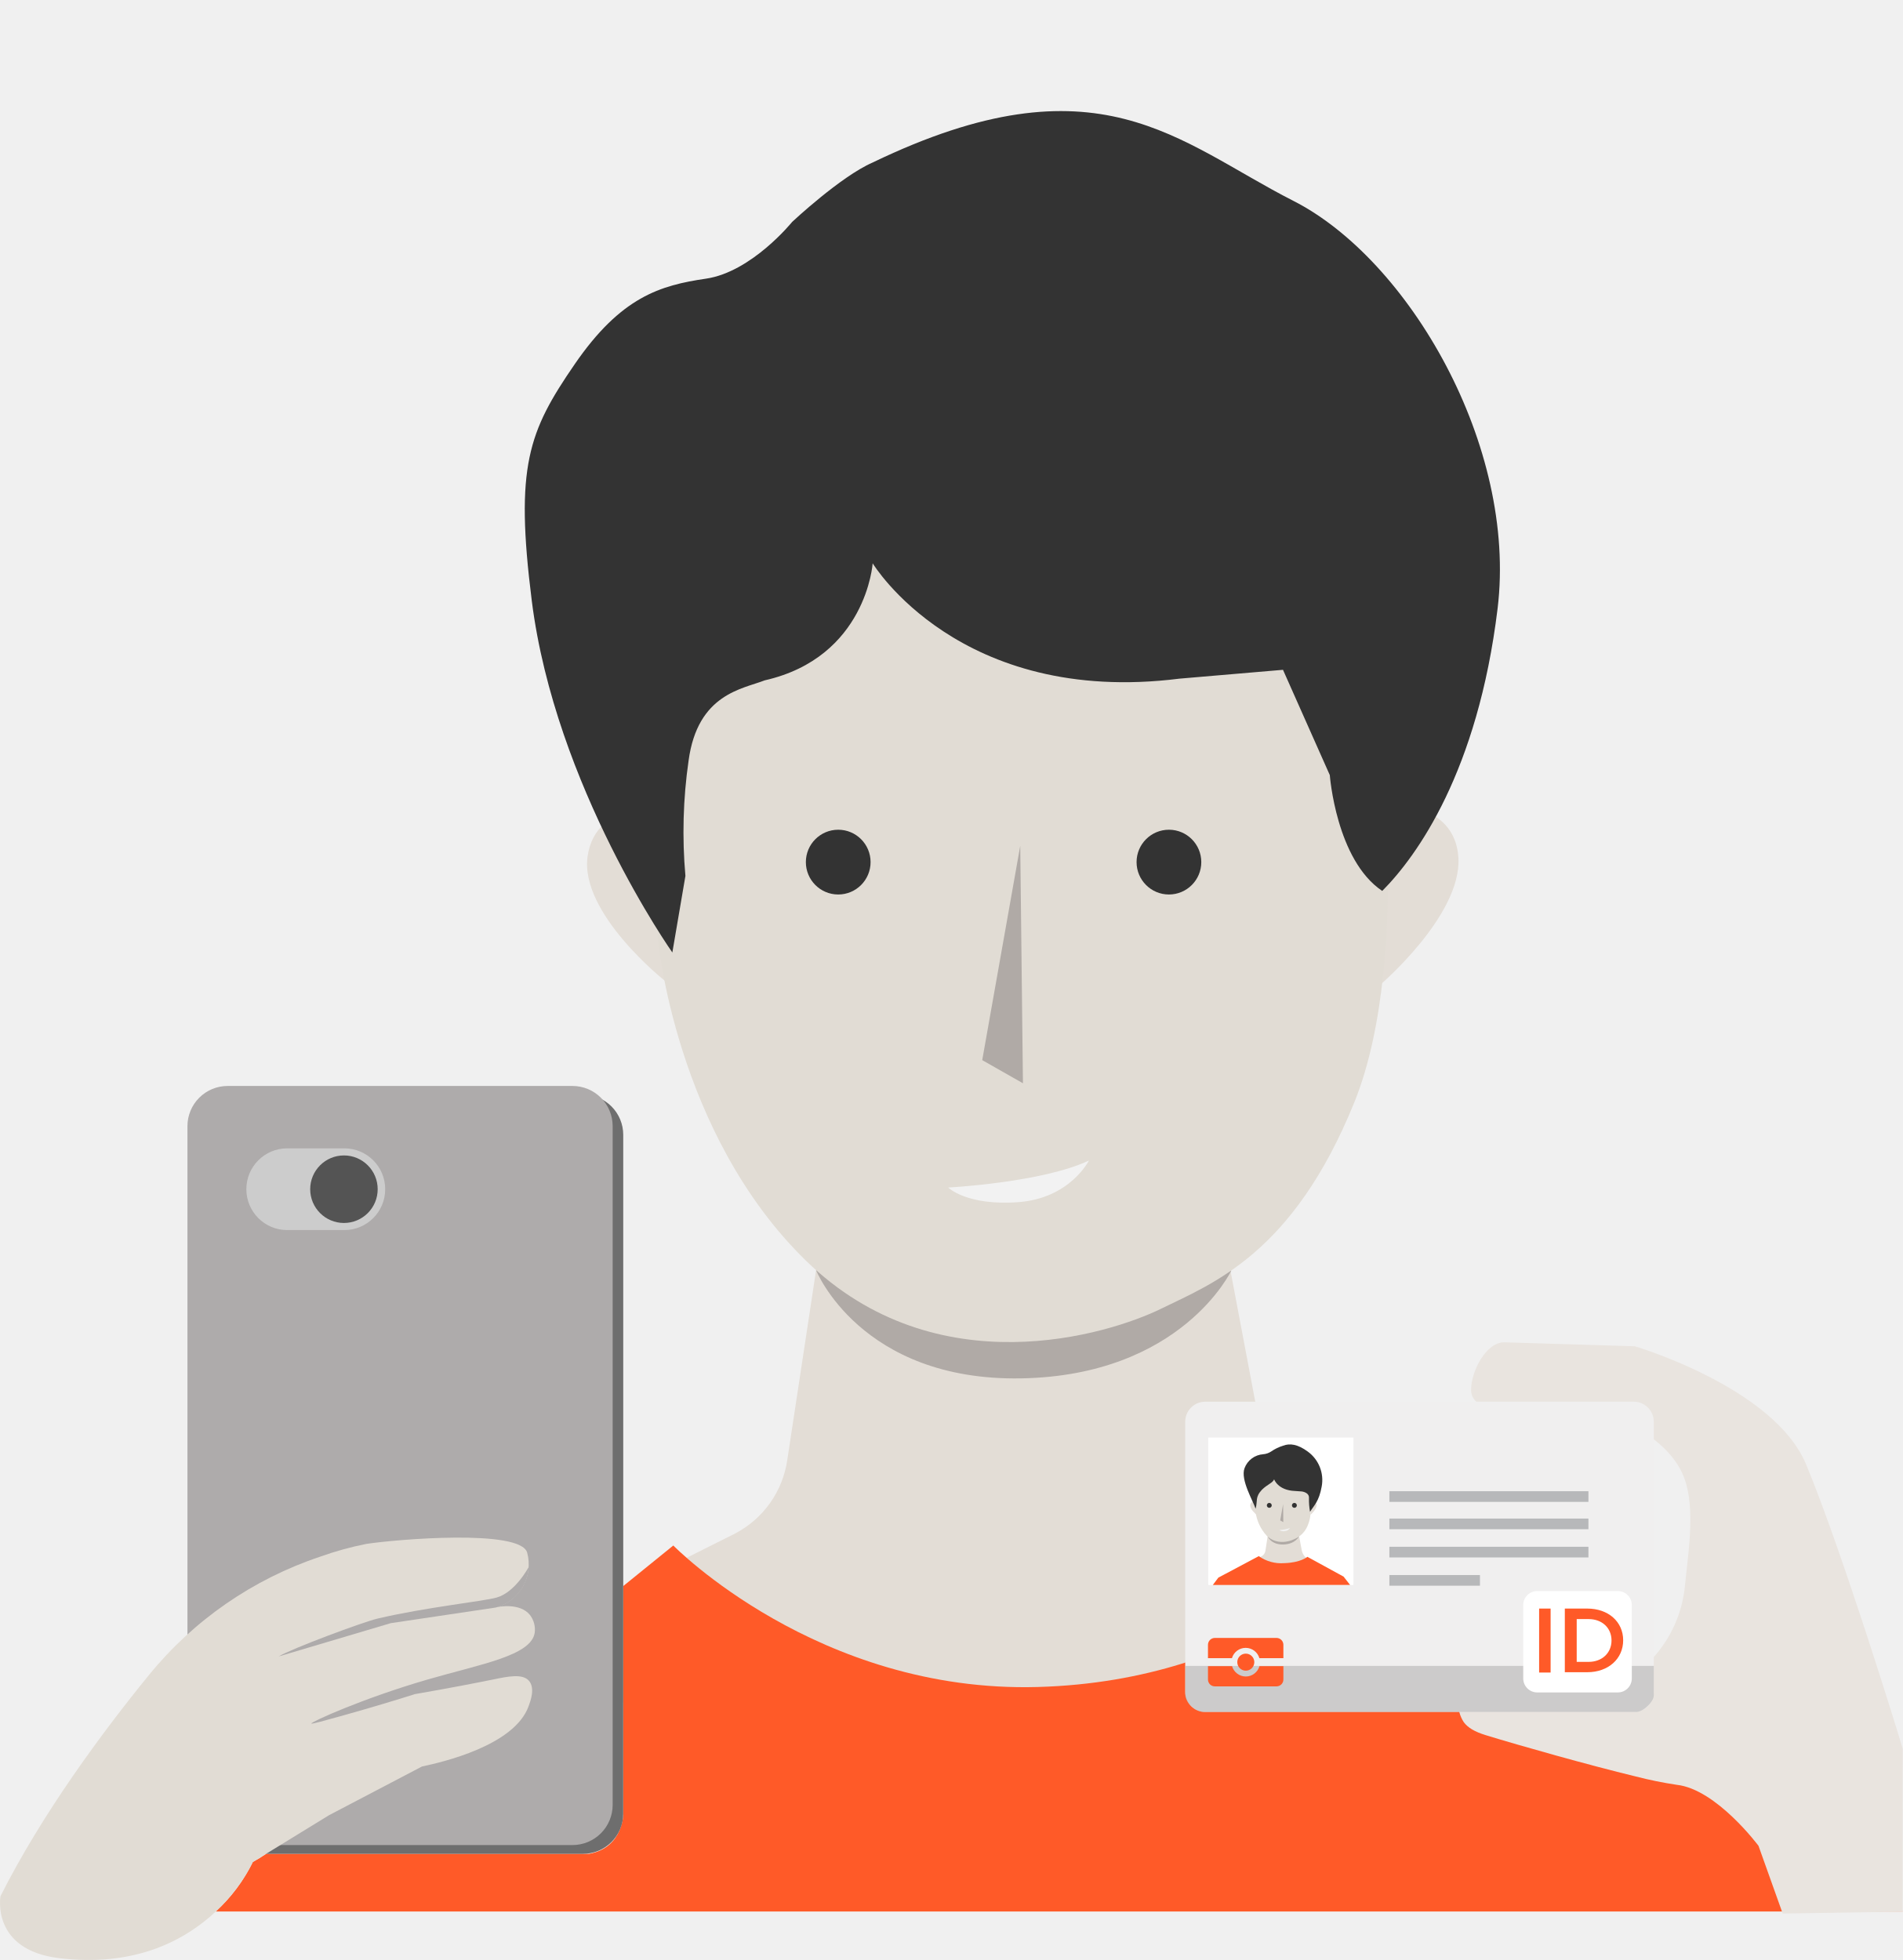
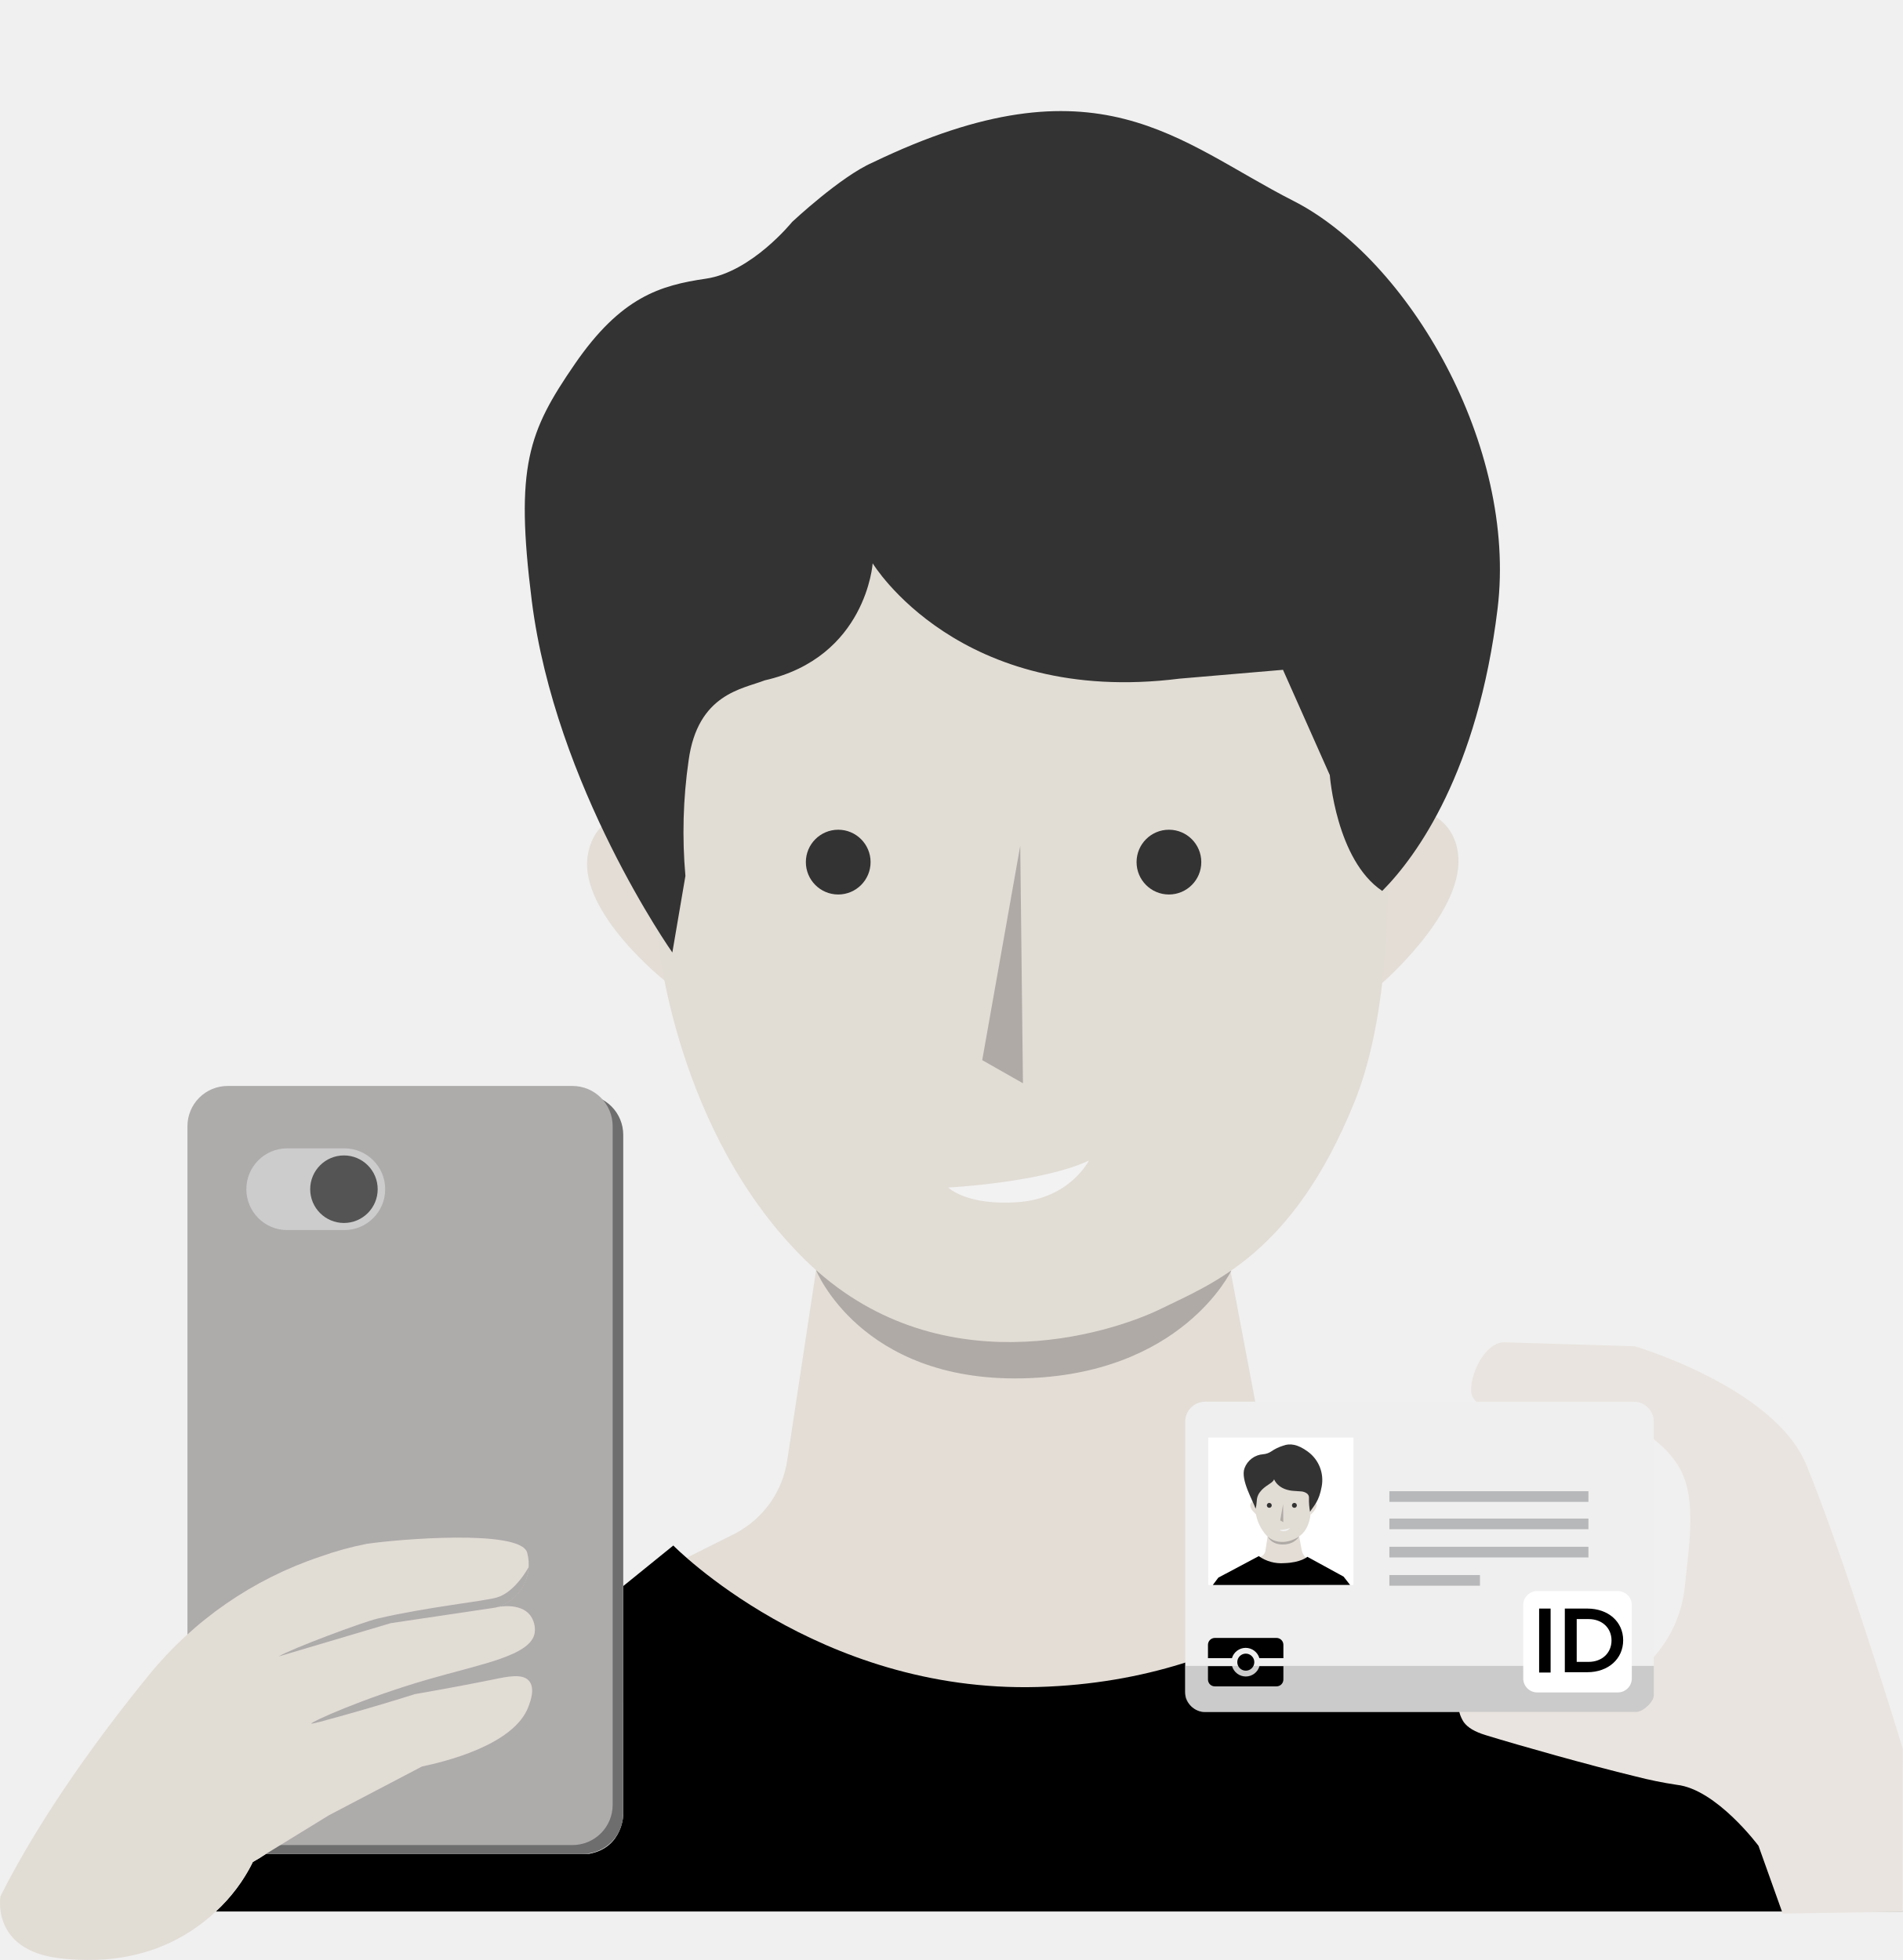
<svg xmlns="http://www.w3.org/2000/svg" width="231" height="238" viewBox="0 0 231 238" fill="none">
  <g clip-path="url(#clip0_1604_1164)">
    <path d="M100.328 146.035L95.597 177.216C95.329 179.126 94.607 180.944 93.49 182.516C92.374 184.088 90.896 185.369 89.182 186.25L48.717 206.516L193.656 207.671L163.808 190.826C161.149 189.298 158.855 187.208 157.086 184.702C155.316 182.196 154.113 179.335 153.561 176.316L148.04 147.123L100.328 146.035Z" fill="#E3DDD6" />
    <path d="M99.083 154.241C99.083 154.241 104.474 167.716 123.978 167.374C143.482 167.033 149.493 154.294 149.493 154.294L99.083 154.241Z" fill="#B0AAA6" />
    <path d="M168.064 97.543C168.064 97.543 176.681 97.158 177.071 104.179C177.46 111.201 167.453 119.691 167.453 119.691L168.064 97.543Z" fill="#E3DDD6" />
    <path d="M80.911 98.178C80.911 98.178 72.366 97.018 71.347 103.953C70.327 110.888 80.757 119.128 80.757 119.128L80.911 98.178Z" fill="#E3DDD6" />
    <path d="M79.868 101.547V113.954C79.868 113.954 81.993 137.642 97.871 153.1C113.75 168.558 134.672 162.008 140.972 158.919C147.271 155.829 156.98 152.234 164.419 133.893C171.858 115.552 166.929 83.028 166.929 83.028C166.929 83.028 165.159 54.633 151.748 51.019C138.337 47.405 108.951 43.8 96.034 54.118C83.118 64.437 79.868 101.547 79.868 101.547Z" fill="#E1DCD4" />
    <path d="M123.872 102.702L119.256 128.729L124.199 131.539L123.872 102.702Z" fill="#B0AAA6" />
-     <path d="M26.203 232.109H231L220.575 218.836L165.833 188.762C165.833 188.762 152.69 204.105 125.988 204.85C99.285 205.596 81.748 187.669 81.748 187.669L75.684 192.583V220.232C75.684 220.232 75.684 224.347 71.544 225.107H32.315C31.793 225.468 31.252 225.801 30.694 226.103C29.588 228.37 28.064 230.408 26.203 232.109Z" fill="#FF5A28" />
+     <path d="M26.203 232.109H231L220.575 218.836L165.833 188.762C165.833 188.762 152.69 204.105 125.988 204.85C99.285 205.596 81.748 187.669 81.748 187.669L75.684 192.583V220.232C75.684 220.232 75.684 224.347 71.544 225.107H32.315C31.793 225.468 31.252 225.801 30.694 226.103C29.588 228.37 28.064 230.408 26.203 232.109Z" fill="currentColor" />
    <path d="M101.771 108.617C103.941 108.617 105.7 106.856 105.7 104.685C105.7 102.513 103.941 100.753 101.771 100.753C99.602 100.753 97.843 102.513 97.843 104.685C97.843 106.856 99.602 108.617 101.771 108.617Z" fill="#333333" />
    <path d="M141.924 108.617C144.094 108.617 145.853 106.856 145.853 104.685C145.853 102.513 144.094 100.753 141.924 100.753C139.754 100.753 137.995 102.513 137.995 104.685C137.995 106.856 139.754 108.617 141.924 108.617Z" fill="#333333" />
    <path d="M115.12 144.201C115.12 144.201 126.536 143.605 132.21 140.919C132.21 140.919 129.941 145.496 123.665 145.972C117.39 146.449 115.12 144.201 115.12 144.201Z" fill="#F2F2F2" />
    <path d="M64.566 72.96C62.508 56.621 64.157 52.405 69.774 44.228C75.391 36.052 80.156 34.651 85.715 33.838C91.274 33.024 96.174 26.951 96.174 26.951C96.174 26.951 102.064 21.426 105.955 19.732C133.316 6.54 143.02 17.263 157.033 24.39C171.045 31.518 184.231 54.162 181.826 73.913C179.422 93.664 172.06 103.924 167.823 108.184C162.221 104.435 161.457 94.121 161.457 94.121L155.773 81.334L143.208 82.407C116.442 85.776 105.955 68.402 105.955 68.402C105.955 68.402 105.185 79.818 92.846 82.614C90.153 83.668 84.7 84.245 83.604 92.36C82.935 96.997 82.806 101.697 83.219 106.364L81.632 115.658C81.632 115.658 67.413 95.512 64.566 72.96Z" fill="#333333" />
    <path d="M70.769 225.107H28.891C27.603 225.099 26.371 224.582 25.463 223.669C24.555 222.756 24.045 221.52 24.044 220.232V137.801C24.044 136.507 24.556 135.267 25.47 134.352C26.383 133.437 27.622 132.922 28.915 132.921H70.794C72.087 132.921 73.327 133.435 74.241 134.35C75.156 135.265 75.67 136.506 75.67 137.801V220.232C75.669 220.874 75.542 221.51 75.295 222.103C75.048 222.696 74.686 223.235 74.231 223.688C73.776 224.141 73.236 224.499 72.642 224.743C72.048 224.986 71.412 225.11 70.769 225.107Z" fill="#6E6E6E" />
    <path d="M69.514 224.043H27.636C26.342 224.043 25.102 223.529 24.188 222.614C23.273 221.699 22.759 220.458 22.759 219.163V136.732C22.763 135.44 23.279 134.203 24.193 133.291C25.107 132.379 26.345 131.867 27.636 131.867H69.514C70.806 131.868 72.044 132.382 72.957 133.296C73.871 134.21 74.384 135.449 74.386 136.742V219.163C74.386 220.457 73.873 221.697 72.959 222.612C72.046 223.527 70.807 224.042 69.514 224.043Z" fill="#AEABAB" />
    <path d="M41.812 139.442H34.868C32.13 139.442 29.91 141.663 29.91 144.404C29.91 147.144 32.13 149.365 34.868 149.365H41.812C44.55 149.365 46.769 147.144 46.769 144.404C46.769 141.663 44.55 139.442 41.812 139.442Z" fill="#CCCCCC" />
    <path d="M51.886 203.95C44.009 206.241 37.743 209.1 37.806 209.283C37.835 209.374 39.321 208.96 41.73 208.287C45.288 207.29 48.231 206.391 50.386 205.712C54.617 204.98 57.82 204.355 60.003 203.912C61.667 203.57 63.456 203.195 64.23 204.105C65.004 205.014 64.388 206.612 64.186 207.165C62.465 211.978 53.66 213.99 51.241 214.5L39.946 220.419L30.694 226.098C30.694 226.098 24.721 239.877 7.213 237.783C-1.135 236.782 0.058 230.252 0.058 230.252C5.155 220.145 12.469 210.284 18.11 203.363C23.535 196.716 30.734 191.745 38.869 189.026C40.694 188.372 42.565 187.854 44.466 187.477C48.135 186.914 63.22 185.643 64.008 188.54C64.376 189.901 64.2 191.351 63.517 192.585C62.836 193.818 61.701 194.737 60.354 195.148C60.59 195.1 63.153 194.609 64.35 196.111C64.816 196.723 65.021 197.494 64.922 198.257C64.504 201.053 58.397 202.059 51.886 203.95Z" fill="#E1DCD4" />
    <path d="M64.186 190.287C64.186 190.287 62.566 193.363 60.282 193.993C58.493 194.474 51.742 195.158 45.856 196.539C44.091 196.948 35.378 200.197 33.834 201.14L47.447 197.097L60.19 195.201C61.294 194.917 62.277 194.286 62.996 193.402C63.715 192.518 64.132 191.426 64.186 190.287Z" fill="#AEABAB" />
    <path d="M41.759 148.504C44.021 148.504 45.856 146.668 45.856 144.404C45.856 142.139 44.021 140.303 41.759 140.303C39.496 140.303 37.662 142.139 37.662 144.404C37.662 146.668 39.496 148.504 41.759 148.504Z" fill="#545454" />
    <path d="M231 232.133L216.444 232.36L213.506 224.135C213.506 224.135 208.394 217.257 203.586 216.728C201.907 216.477 200.242 216.138 198.599 215.713C192.92 214.341 184.524 211.968 180.389 210.698C179.042 210.284 178.21 209.783 177.725 209.124C177.235 208.384 177.006 207.502 177.075 206.617C177.075 205.173 178.744 204.547 180.139 204.571L196.32 204.783C196.32 204.783 196.488 204.706 196.772 204.542C198.397 203.604 203.898 199.913 204.591 192.419C204.966 188.41 206.081 182.255 204.038 178.463C201.595 173.9 195.724 171.961 193.497 171.095L187.294 170.902L180.408 170.685C180.167 170.678 179.931 170.622 179.712 170.522C179.493 170.422 179.297 170.28 179.134 170.103C178.794 169.743 178.606 169.265 178.609 168.77C178.609 166.484 180.47 162.932 182.678 162.995L198.489 163.476C198.489 163.476 215.362 168.443 219.277 177.794C223.734 188.507 230.914 211.915 231.015 212.353L231 232.133Z" fill="#E9E4DF" />
    <path d="M198.359 170.204H146.333C144.99 170.204 143.9 171.294 143.9 172.639V205.447C143.9 206.792 144.99 207.882 146.333 207.882H198.359C199.702 207.882 200.792 206.792 200.792 205.447V172.639C200.792 171.294 199.702 170.204 198.359 170.204Z" fill="#F0EFEF" />
    <path opacity="0.52" d="M200.792 202.29V205.818C200.821 206.631 199.527 207.882 198.637 207.882H146.064C145.256 207.882 143.9 206.8 143.9 205.808V202.29H200.792Z" fill="#AAAAAA" />
    <path d="M164.327 174.56H146.699V192.463H164.327V174.56Z" fill="white" />
    <path d="M154.003 185.932L153.642 188.3C153.623 188.444 153.569 188.581 153.486 188.7C153.402 188.819 153.291 188.916 153.162 188.983L150.089 190.518L161.091 190.61L158.826 189.33C158.623 189.215 158.449 189.056 158.314 188.866C158.179 188.675 158.088 188.457 158.047 188.228L157.629 186.014L154.003 185.932Z" fill="#E3DDD6" />
    <path d="M153.907 186.553C153.907 186.553 154.316 187.577 155.797 187.548C157.278 187.519 157.72 186.558 157.72 186.558L153.907 186.553Z" fill="#B0AAA6" />
    <path d="M159.168 182.25C159.168 182.25 159.822 182.221 159.851 182.756C159.879 183.29 159.12 183.93 159.12 183.93L159.168 182.25Z" fill="#E3DDD6" />
    <path d="M152.527 182.298C152.527 182.298 151.878 182.212 151.801 182.736C151.724 183.261 152.517 183.891 152.517 183.891L152.527 182.298Z" fill="#E3DDD6" />
    <path d="M152.436 182.553V183.516C152.563 184.626 153.042 185.666 153.801 186.485C155.003 187.66 156.595 187.164 157.071 186.928C157.49 186.764 157.867 186.509 158.174 186.181C158.482 185.853 158.713 185.46 158.85 185.032C159.418 183.636 159.043 181.182 159.043 181.182C159.043 181.182 158.908 179.031 157.889 178.776C156.869 178.52 154.638 178.227 153.662 179.007C152.686 179.786 152.436 182.553 152.436 182.553Z" fill="#E1DCD4" />
    <path d="M155.787 182.64L155.436 184.618L155.811 184.83L155.787 182.64Z" fill="#B0AAA6" />
    <path d="M154.696 179.632C154.696 179.632 155.152 180.97 157.225 181.047C157.706 181.086 158.047 181.105 158.047 181.105C158.047 181.105 158.98 181.201 158.927 181.909C158.913 182.467 158.956 183.025 159.057 183.574C159.538 182.799 160.144 182.337 160.471 180.508C160.621 179.71 160.541 178.886 160.239 178.133C159.938 177.379 159.428 176.727 158.769 176.254C157.557 175.363 156.605 175.238 155.797 175.546C155.273 175.707 154.776 175.947 154.325 176.259C154.038 176.448 153.707 176.56 153.364 176.586C152.864 176.621 152.385 176.8 151.984 177.1C151.584 177.4 151.278 177.81 151.103 178.28C150.575 179.68 152.176 182.308 152.445 183.203C152.714 182.27 152.354 181.807 153.219 180.893C153.902 180.224 154.518 180.08 154.696 179.632Z" fill="#333333" />
-     <path d="M147.252 192.463L147.925 191.568L152.835 188.959C153.731 189.595 154.822 189.896 155.917 189.811C157.941 189.753 158.735 189.041 158.735 189.041L163.13 191.447L163.919 192.458L147.252 192.463Z" fill="#FF5A28" />
+     <path d="M147.252 192.463L147.925 191.568L152.835 188.959C153.731 189.595 154.822 189.896 155.917 189.811C157.941 189.753 158.735 189.041 158.735 189.041L163.13 191.447L163.919 192.458L147.252 192.463Z" fill="currentColor" />
    <path d="M154.109 183.092C154.274 183.092 154.407 182.959 154.407 182.794C154.407 182.629 154.274 182.496 154.109 182.496C153.944 182.496 153.811 182.629 153.811 182.794C153.811 182.959 153.944 183.092 154.109 183.092Z" fill="#333333" />
    <path d="M157.158 183.092C157.322 183.092 157.456 182.959 157.456 182.794C157.456 182.629 157.322 182.496 157.158 182.496C156.993 182.496 156.859 182.629 156.859 182.794C156.859 182.959 156.993 183.092 157.158 183.092Z" fill="#333333" />
    <path d="M155.321 185.792C155.763 185.771 156.2 185.686 156.619 185.542C156.551 185.655 156.456 185.749 156.343 185.816C156.23 185.883 156.102 185.921 155.97 185.927C155.858 185.948 155.743 185.947 155.632 185.924C155.521 185.901 155.415 185.856 155.321 185.792Z" fill="#F2F2F2" />
    <path d="M196.426 193.199H186.64C185.702 193.199 184.942 193.96 184.942 194.898V203.811C184.942 204.749 185.702 205.51 186.64 205.51H196.426C197.363 205.51 198.123 204.749 198.123 203.811V194.898C198.123 193.96 197.363 193.199 196.426 193.199Z" fill="white" />
-     <path d="M186.871 195.326H188.265V203.094H186.871V195.326Z" fill="#FF5A28" />
-     <path d="M189.991 195.326H192.718C195.276 195.326 197.075 196.929 197.075 199.176C197.075 201.424 195.276 203.055 192.718 203.055H189.991V195.326ZM192.877 201.799C194.512 201.799 195.661 200.716 195.661 199.196C195.661 197.675 194.512 196.602 192.877 196.602H191.434V201.799H192.877Z" fill="#FF5A28" />
+     <path d="M186.871 195.326H188.265V203.094H186.871V195.326Z" fill="currentColor" />
+     <path d="M189.991 195.326H192.718C195.276 195.326 197.075 196.929 197.075 199.176C197.075 201.424 195.276 203.055 192.718 203.055H189.991V195.326ZM192.877 201.799C194.512 201.799 195.661 200.716 195.661 199.196C195.661 197.675 194.512 196.602 192.877 196.602H191.434V201.799H192.877Z" fill="currentColor" />
    <path d="M192.857 184.397H168.689V185.691H192.857V184.397Z" fill="#B7B8BA" />
    <path d="M192.857 181.076H168.689V182.371H192.857V181.076Z" fill="#B7B8BA" />
    <path d="M192.857 187.823H168.689V189.118H192.857V187.823Z" fill="#B7B8BA" />
    <path d="M179.686 191.255H168.689V192.549H179.686V191.255Z" fill="#B7B8BA" />
-     <path d="M151.257 203.575C150.881 203.574 150.515 203.452 150.214 203.225C149.913 202.999 149.694 202.681 149.589 202.319H146.665V203.941C146.664 204.05 146.686 204.159 146.727 204.26C146.769 204.362 146.83 204.454 146.907 204.531C146.985 204.608 147.077 204.67 147.178 204.711C147.279 204.753 147.388 204.774 147.497 204.773H154.989C155.21 204.773 155.421 204.686 155.577 204.53C155.733 204.373 155.821 204.162 155.821 203.941V202.319H152.916C152.813 202.68 152.596 202.998 152.296 203.224C151.997 203.451 151.633 203.574 151.257 203.575Z" fill="#FF5A28" />
-     <path d="M155.003 198.892H147.511C147.401 198.89 147.291 198.911 147.189 198.952C147.086 198.993 146.993 199.054 146.914 199.131C146.835 199.209 146.772 199.301 146.73 199.403C146.687 199.505 146.665 199.614 146.665 199.725V201.347H149.574C149.68 200.986 149.899 200.669 150.199 200.444C150.5 200.219 150.865 200.097 151.241 200.097C151.616 200.097 151.981 200.219 152.282 200.444C152.582 200.669 152.801 200.986 152.907 201.347H155.821V199.725C155.82 199.507 155.734 199.298 155.581 199.143C155.428 198.987 155.221 198.897 155.003 198.892Z" fill="#FF5A28" />
-     <path d="M151.257 202.868C151.828 202.868 152.291 202.404 152.291 201.833C152.291 201.261 151.828 200.798 151.257 200.798C150.686 200.798 150.223 201.261 150.223 201.833C150.223 202.404 150.686 202.868 151.257 202.868Z" fill="#FF5A28" />
+     <path d="M151.257 203.575C150.881 203.574 150.515 203.452 150.214 203.225C149.913 202.999 149.694 202.681 149.589 202.319H146.665V203.941C146.664 204.05 146.686 204.159 146.727 204.26C146.769 204.362 146.83 204.454 146.907 204.531C146.985 204.608 147.077 204.67 147.178 204.711C147.279 204.753 147.388 204.774 147.497 204.773H154.989C155.21 204.773 155.421 204.686 155.577 204.53C155.733 204.373 155.821 204.162 155.821 203.941V202.319H152.916C152.813 202.68 152.596 202.998 152.296 203.224C151.997 203.451 151.633 203.574 151.257 203.575Z" fill="currentColor" />
+     <path d="M155.003 198.892H147.511C147.401 198.89 147.291 198.911 147.189 198.952C147.086 198.993 146.993 199.054 146.914 199.131C146.835 199.209 146.772 199.301 146.73 199.403C146.687 199.505 146.665 199.614 146.665 199.725V201.347H149.574C149.68 200.986 149.899 200.669 150.199 200.444C150.5 200.219 150.865 200.097 151.241 200.097C151.616 200.097 151.981 200.219 152.282 200.444C152.582 200.669 152.801 200.986 152.907 201.347H155.821V199.725C155.82 199.507 155.734 199.298 155.581 199.143C155.428 198.987 155.221 198.897 155.003 198.892Z" fill="currentColor" />
+     <path d="M151.257 202.868C151.828 202.868 152.291 202.404 152.291 201.833C152.291 201.261 151.828 200.798 151.257 200.798C150.686 200.798 150.223 201.261 150.223 201.833C150.223 202.404 150.686 202.868 151.257 202.868Z" fill="currentColor" />
  </g>
  <defs>
    <clipPath id="clip0_1604_1164">
      <rect width="231" height="238" fill="white" />
    </clipPath>
  </defs>
</svg>
